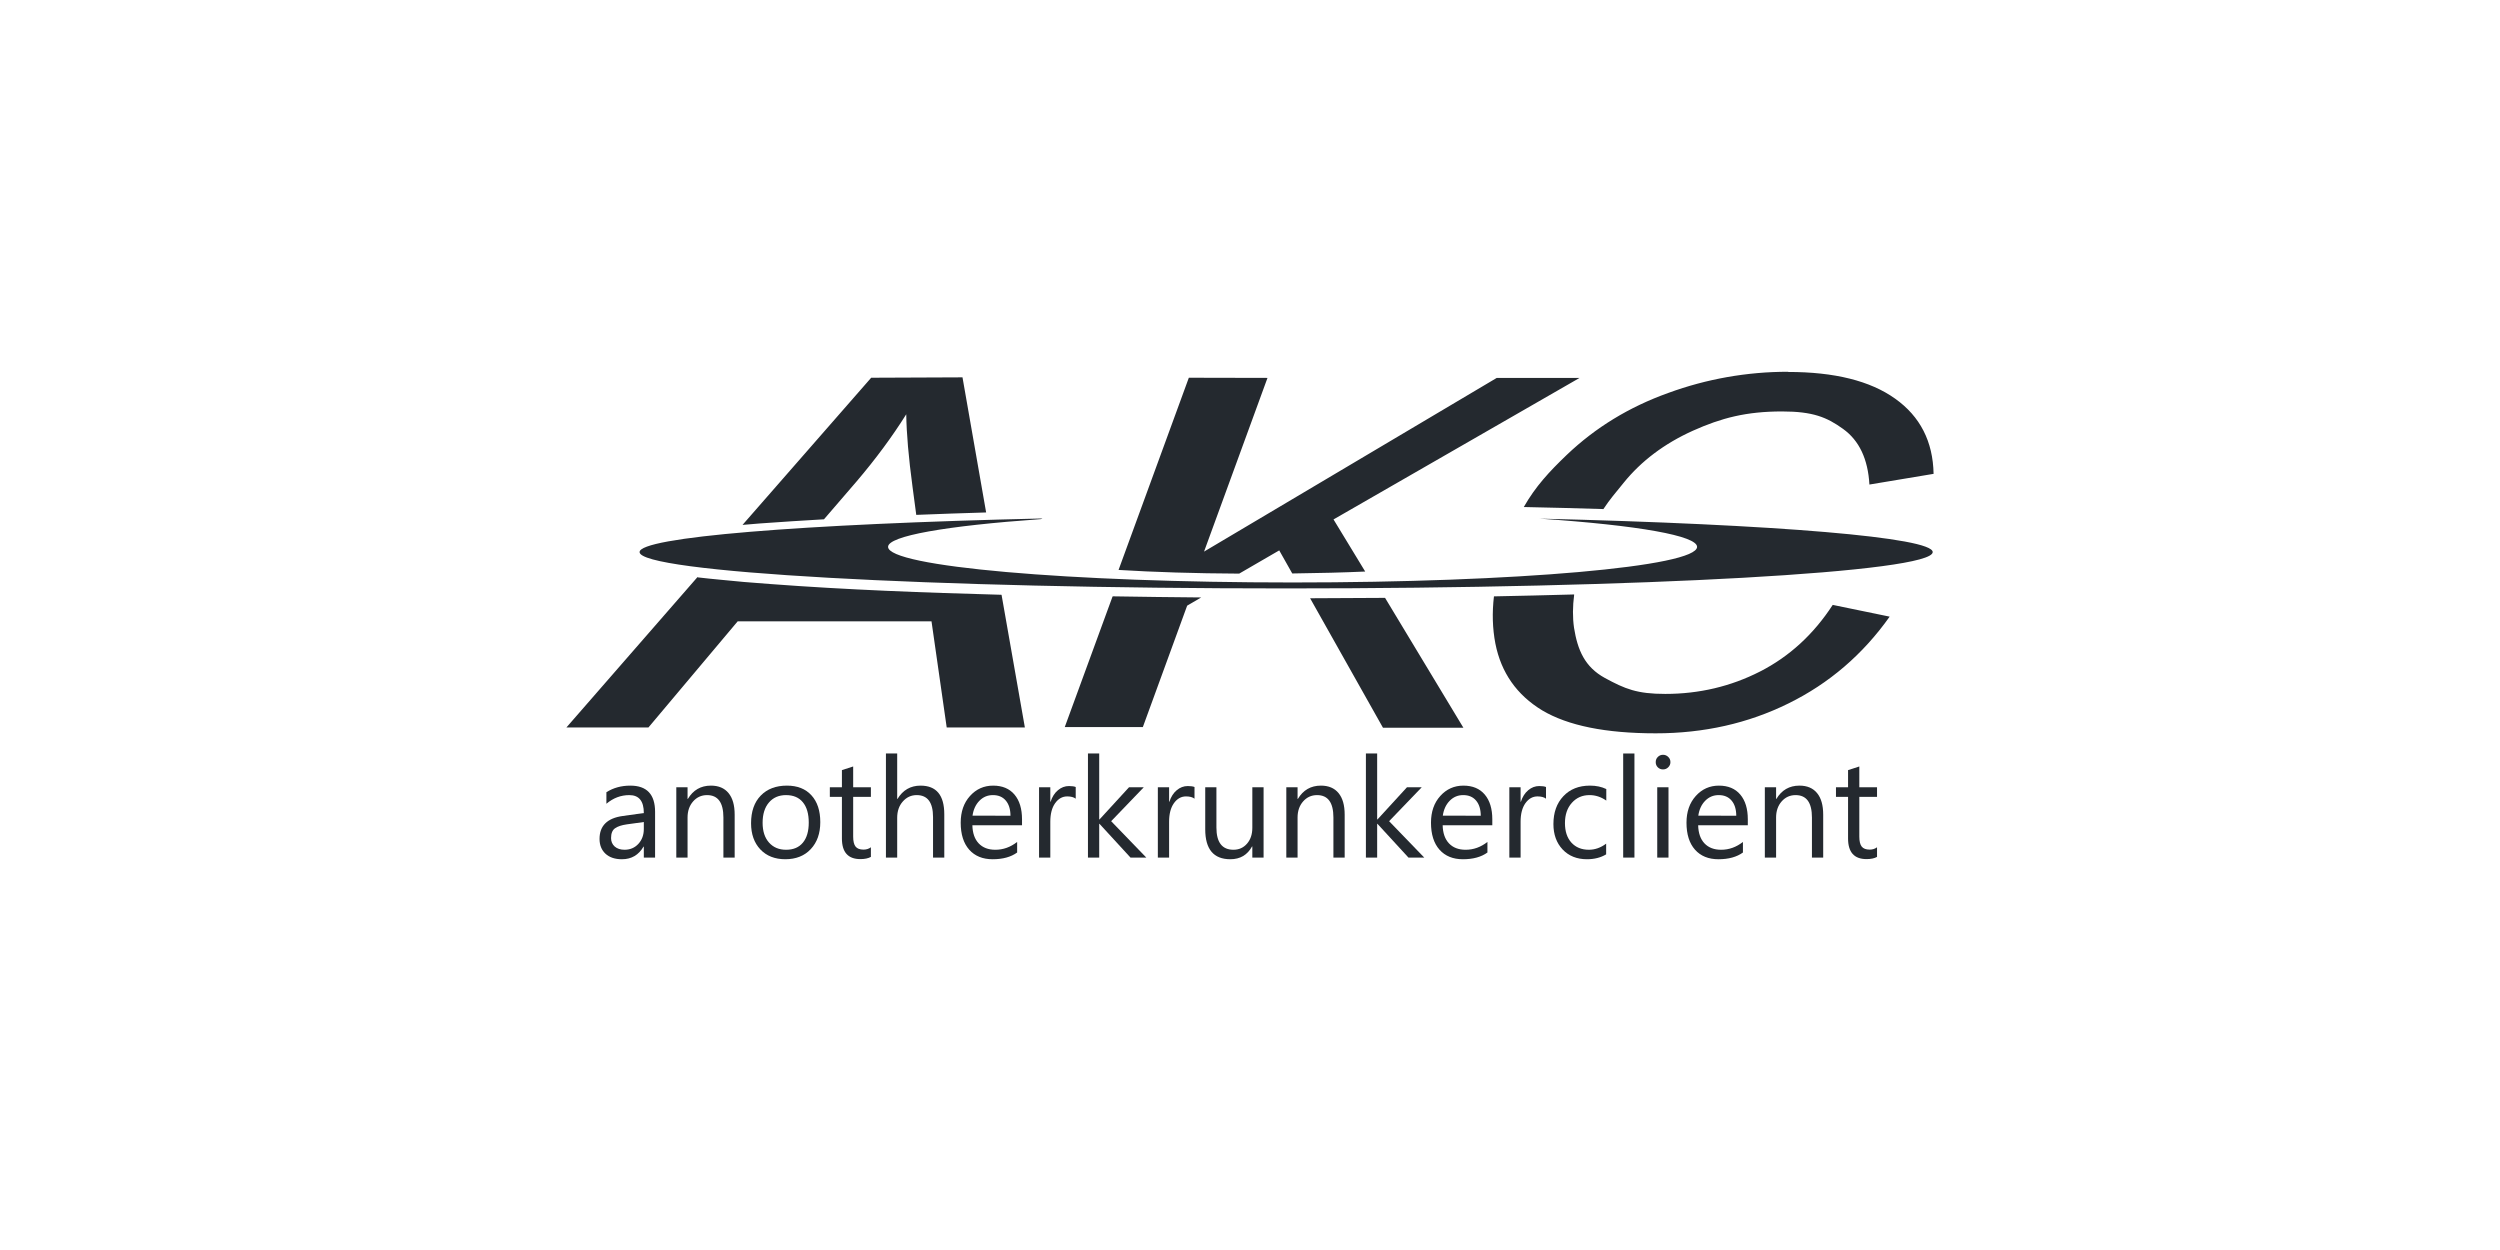
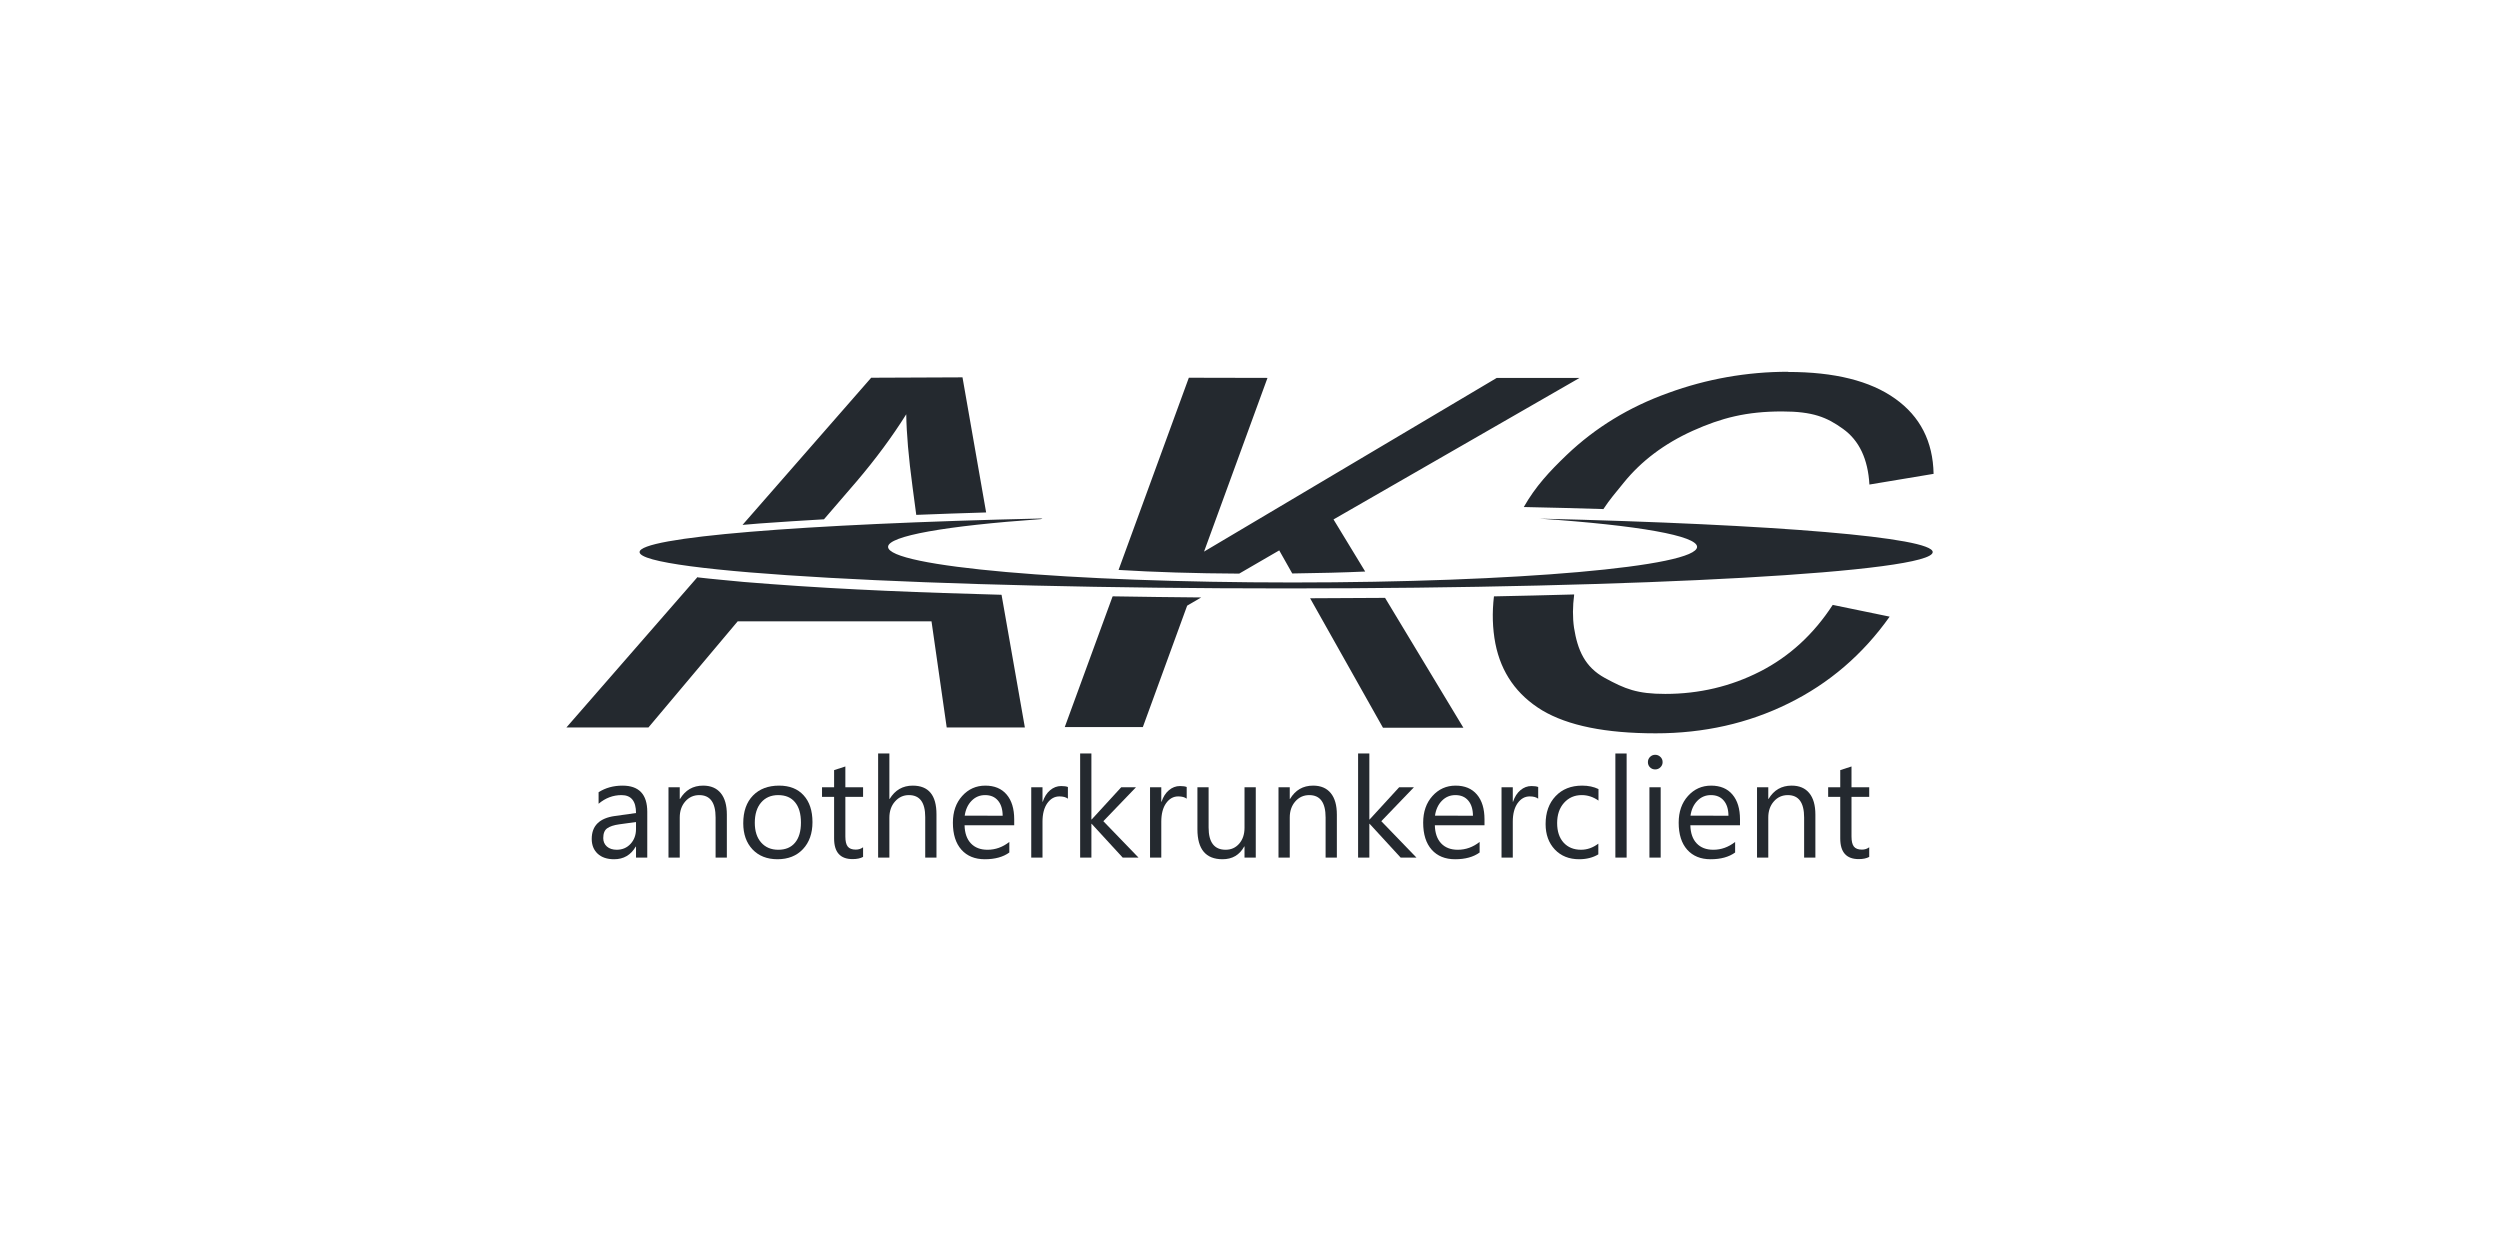
<svg xmlns="http://www.w3.org/2000/svg" width="1280" height="640" version="1.1" viewBox="0 0 338.667 169.333">
  <g>
    <rect width="338.667" height="169.333" fill="#fff" stop-color="#000000" style="paint-order:stroke fill markers" />
    <path d="m242.208 50.362c-5.523 0-11.003 0.96-16.232 2.876-5.284 1.896-9.848 4.684-13.726 8.377-2.386 2.288-4.238 4.281-5.828 7.07 3.595 0.079 7.19 0.162 10.785 0.277 0.857-1.296 1.645-2.211 2.745-3.562 2.386-2.952 5.512-5.305 9.369-7.048 3.889-1.743 7.255-2.615 12.092-2.615 4.183 0 6.068 0.785 8.258 2.364 2.19 1.569 3.377 4.085 3.573 7.539l8.693-1.449c-0.082-4.379-1.819-7.778-5.207-10.186-3.388-2.418-8.225-3.617-14.489-3.617zm-124.191 0.808-17.43 19.936c0.783-0.066 1.569-0.133 2.353-0.196 2.898-0.211 5.785-0.393 8.682-0.562l4.456-5.175c2.549-2.996 4.782-6.013 6.689-9.053 0.033 2.56 0.314 5.839 0.851 9.837l0.504 3.791c3.159-0.126 6.308-0.236 9.467-0.328l-3.203-18.302zm43.031 0-9.521 26.037c4.815 0.296 10.393 0.471 16.341 0.5l5.425-3.148 1.765 3.127c3.649-0.044 6.939-0.132 9.881-0.261l-4.292-7.059 33.336-19.173h-11.221l-39.654 23.531 8.595-23.531zm-19.827 19.064c-32.9 0.755-54.579 2.549-54.579 4.554-6.7e-4 2.723 39.218 4.924 87.588 4.924 48.369 0 87.588-2.211 87.588-4.924-5e-3 -1.972-21.025-3.758-53.272-4.532 13.508 0.914 21.352 2.331 21.352 3.824 2e-3 2.669-24.511 4.826-54.797 4.826-30.285 0-54.797-2.157-54.797-4.826 2e-3 -1.471 7.767-2.843 20.699-3.758zm-46.735 7.942-17.757 20.372h11.112l12.092-14.38h26.255l2.059 14.38h10.589l-3.159-17.975c-10.469-0.285-20.916-0.671-31.375-1.46h-0.055l2e-3 -0.004c-1.166-0.088-2.331-0.174-3.486-0.273-2.07-0.207-4.151-0.376-6.22-0.619zm118.744 2.353c-3.617 0.1-7.234 0.189-10.85 0.259-0.26 2.212-0.198 4.347 0.194 6.395 0.781 3.944 2.898 6.961 6.351 9.053 3.486 2.07 8.606 3.105 15.361 3.105 6.526 0 12.528-1.351 17.975-4.042 5.523-2.713 10.099-6.645 13.726-11.765l-7.713-1.591c-2.593 3.987-5.872 6.994-9.837 9.02-3.965 2.026-8.258 3.039-12.855 3.039-3.813 0-5.436-0.672-8.17-2.157-2.734-1.492-3.704-3.802-4.183-6.798-0.201-1.384-0.189-2.887 0.017-4.488zm-62.531 0.319-6.46 17.648h10.578l6.003-16.45 1.906-1.111c-4.009-0.033-8.018-0.086-11.983-0.152zm36.931 0.143c-3.388 0.029-6.765 0.048-10.153 0.053l9.87 17.539h10.894z" fill="#24292f" stroke-width=".298" />
-     <g transform="translate(-1.5875 -2.11667)" fill="#24292f" stroke-width=".265" aria-label="anotherkrunkerclient">
+     <g transform="translate(-2.64583 -2.11667)" fill="#24292f" stroke-width=".265" aria-label="anotherkrunkerclient">
      <path d="m90.329 118.291h-1.525v-1.488h-0.037q-0.995 1.712-2.93 1.712-1.423 0-2.232-0.753-0.8-0.753-0.8-2 0-2.67 3.144-3.107l2.856-0.4q0-2.428-1.963-2.428-1.721 0-3.107 1.172v-1.563q1.405-0.893 3.237-0.893 3.358 0 3.358 3.553zm-1.525-4.818-2.298 0.316q-1.06 0.149-1.6 0.53-0.54 0.372-0.54 1.33 0 0.698 0.493 1.144 0.502 0.437 1.33 0.437 1.135 0 1.87-0.791 0.744-0.8 0.744-2.018z" />
      <path d="m101.11 118.291h-1.525v-5.432q0-3.032-2.214-3.032-1.144 0-1.898 0.865-0.744 0.856-0.744 2.167v5.432h-1.525v-9.525h1.525v1.581h0.037q1.079-1.805 3.125-1.805 1.563 0 2.391 1.014 0.828 1.005 0.828 2.911z" />
      <path d="m107.965 118.514q-2.111 0-3.377-1.33-1.256-1.339-1.256-3.544 0-2.4 1.312-3.749 1.312-1.349 3.544-1.349 2.13 0 3.321 1.312 1.2 1.312 1.2 3.637 0 2.279-1.293 3.656-1.284 1.367-3.451 1.367zm0.112-8.688q-1.47 0-2.325 1.005-0.856 0.995-0.856 2.753 0 1.693 0.865 2.67 0.865 0.977 2.316 0.977 1.479 0 2.27-0.958 0.8-0.958 0.8-2.725 0-1.786-0.8-2.753-0.791-0.967-2.27-0.967z" />
      <path d="m119.564 118.198q-0.539 0.298-1.423 0.298-2.502 0-2.502-2.791v-5.637h-1.637v-1.302h1.637v-2.325l1.525-0.493v2.818h2.4v1.302h-2.4v5.367q0 0.958 0.326 1.367 0.326 0.409 1.079 0.409 0.577 0 0.995-0.316z" />
      <path d="m129.508 118.291h-1.525v-5.488q0-2.977-2.214-2.977-1.116 0-1.879 0.865-0.763 0.856-0.763 2.205v5.395h-1.525v-14.101h1.525v6.158h0.037q1.098-1.805 3.125-1.805 3.218 0 3.218 3.879z" />
      <path d="m140.037 113.91h-6.725q0.037 1.591 0.856 2.456 0.819 0.865 2.251 0.865 1.609 0 2.958-1.06v1.432q-1.256 0.912-3.321 0.912-2.018 0-3.172-1.293-1.153-1.302-1.153-3.656 0-2.223 1.256-3.618 1.265-1.405 3.135-1.405 1.87 0 2.893 1.209 1.023 1.209 1.023 3.358zm-1.563-1.293q-9e-3 -1.321-0.642-2.056-0.623-0.735-1.739-0.735-1.079 0-1.832 0.772-0.753 0.772-0.93 2.018z" />
      <path d="m147.311 110.31q-0.4-0.307-1.153-0.307-0.977 0-1.637 0.921-0.651 0.921-0.651 2.511v4.856h-1.525v-9.525h1.525v1.963h0.037q0.326-1.005 0.995-1.563 0.67-0.567 1.498-0.567 0.595 0 0.912 0.13z" />
      <path d="m156.874 118.291h-2.139l-4.204-4.576h-0.037v4.576h-1.525v-14.101h1.525v8.939h0.037l4-4.363h2l-4.418 4.595z" />
      <path d="m163.403 110.31q-0.4-0.307-1.153-0.307-0.977 0-1.637 0.921-0.651 0.921-0.651 2.511v4.856h-1.525v-9.525h1.525v1.963h0.037q0.326-1.005 0.995-1.563 0.67-0.567 1.498-0.567 0.595 0 0.912 0.13z" />
      <path d="m172.761 118.291h-1.525v-1.507h-0.037q-0.949 1.73-2.939 1.73-3.404 0-3.404-4.056v-5.693h1.516v5.451q0 3.014 2.307 3.014 1.116 0 1.832-0.819 0.726-0.828 0.726-2.158v-5.488h1.525z" />
      <path d="m183.746 118.291h-1.525v-5.432q0-3.032-2.214-3.032-1.144 0-1.898 0.865-0.744 0.856-0.744 2.167v5.432h-1.525v-9.525h1.525v1.581h0.037q1.079-1.805 3.125-1.805 1.563 0 2.391 1.014 0.828 1.005 0.828 2.911z" />
      <path d="m194.527 118.291h-2.139l-4.204-4.576h-0.037v4.576h-1.525v-14.101h1.525v8.939h0.037l4-4.363h2l-4.418 4.595z" />
      <path d="m203.745 113.91h-6.725q0.037 1.591 0.856 2.456 0.819 0.865 2.251 0.865 1.609 0 2.958-1.06v1.432q-1.256 0.912-3.321 0.912-2.018 0-3.172-1.293-1.153-1.302-1.153-3.656 0-2.223 1.256-3.618 1.265-1.405 3.135-1.405 1.87 0 2.893 1.209t1.023 3.358zm-1.563-1.293q-9e-3 -1.321-0.642-2.056-0.623-0.735-1.739-0.735-1.079 0-1.832 0.772-0.753 0.772-0.93 2.018z" />
      <path d="m211.019 110.31q-0.4-0.307-1.153-0.307-0.977 0-1.637 0.921-0.651 0.921-0.651 2.511v4.856h-1.525v-9.525h1.525v1.963h0.037q0.326-1.005 0.995-1.563 0.67-0.567 1.498-0.567 0.595 0 0.912 0.13z" />
      <path d="m219.167 117.854q-1.098 0.66-2.604 0.66-2.037 0-3.293-1.321-1.246-1.33-1.246-3.442 0-2.353 1.349-3.777 1.349-1.432 3.6-1.432 1.256 0 2.214 0.465v1.563q-1.06-0.744-2.27-0.744-1.46 0-2.4 1.051-0.93 1.042-0.93 2.744 0 1.674 0.874 2.642 0.884 0.967 2.363 0.967 1.246 0 2.344-0.828z" />
      <path d="m223 118.291h-1.525v-14.101h1.525z" />
      <path d="m226.869 106.347q-0.409 0-0.698-0.279-0.288-0.279-0.288-0.707t0.288-0.707q0.288-0.288 0.698-0.288 0.419 0 0.707 0.288 0.298 0.279 0.298 0.707 0 0.409-0.298 0.698-0.288 0.288-0.707 0.288zm0.744 11.944h-1.525v-9.525h1.525z" />
      <path d="m238.357 113.91h-6.725q0.037 1.591 0.856 2.456 0.819 0.865 2.251 0.865 1.609 0 2.958-1.06v1.432q-1.256 0.912-3.321 0.912-2.018 0-3.172-1.293-1.153-1.302-1.153-3.656 0-2.223 1.256-3.618 1.265-1.405 3.135-1.405 1.87 0 2.893 1.209t1.023 3.358zm-1.563-1.293q-9e-3 -1.321-0.642-2.056-0.623-0.735-1.739-0.735-1.079 0-1.832 0.772-0.753 0.772-0.93 2.018z" />
      <path d="m248.57 118.291h-1.525v-5.432q0-3.032-2.214-3.032-1.144 0-1.898 0.865-0.744 0.856-0.744 2.167v5.432h-1.525v-9.525h1.525v1.581h0.037q1.079-1.805 3.125-1.805 1.563 0 2.391 1.014 0.828 1.005 0.828 2.911z" />
      <path d="m255.863 118.198q-0.539 0.298-1.423 0.298-2.502 0-2.502-2.791v-5.637h-1.637v-1.302h1.637v-2.325l1.525-0.493v2.818h2.4v1.302h-2.4v5.367q0 0.958 0.326 1.367 0.326 0.409 1.079 0.409 0.577 0 0.995-0.316z" />
    </g>
  </g>
  <g display="none">
    <path transform="scale(.264583)" d="m0 0v640h1280v-640zm80 80h1120v480h-1120z" fill="#faa" stop-color="#000000" style="paint-order:stroke fill markers" />
  </g>
</svg>
